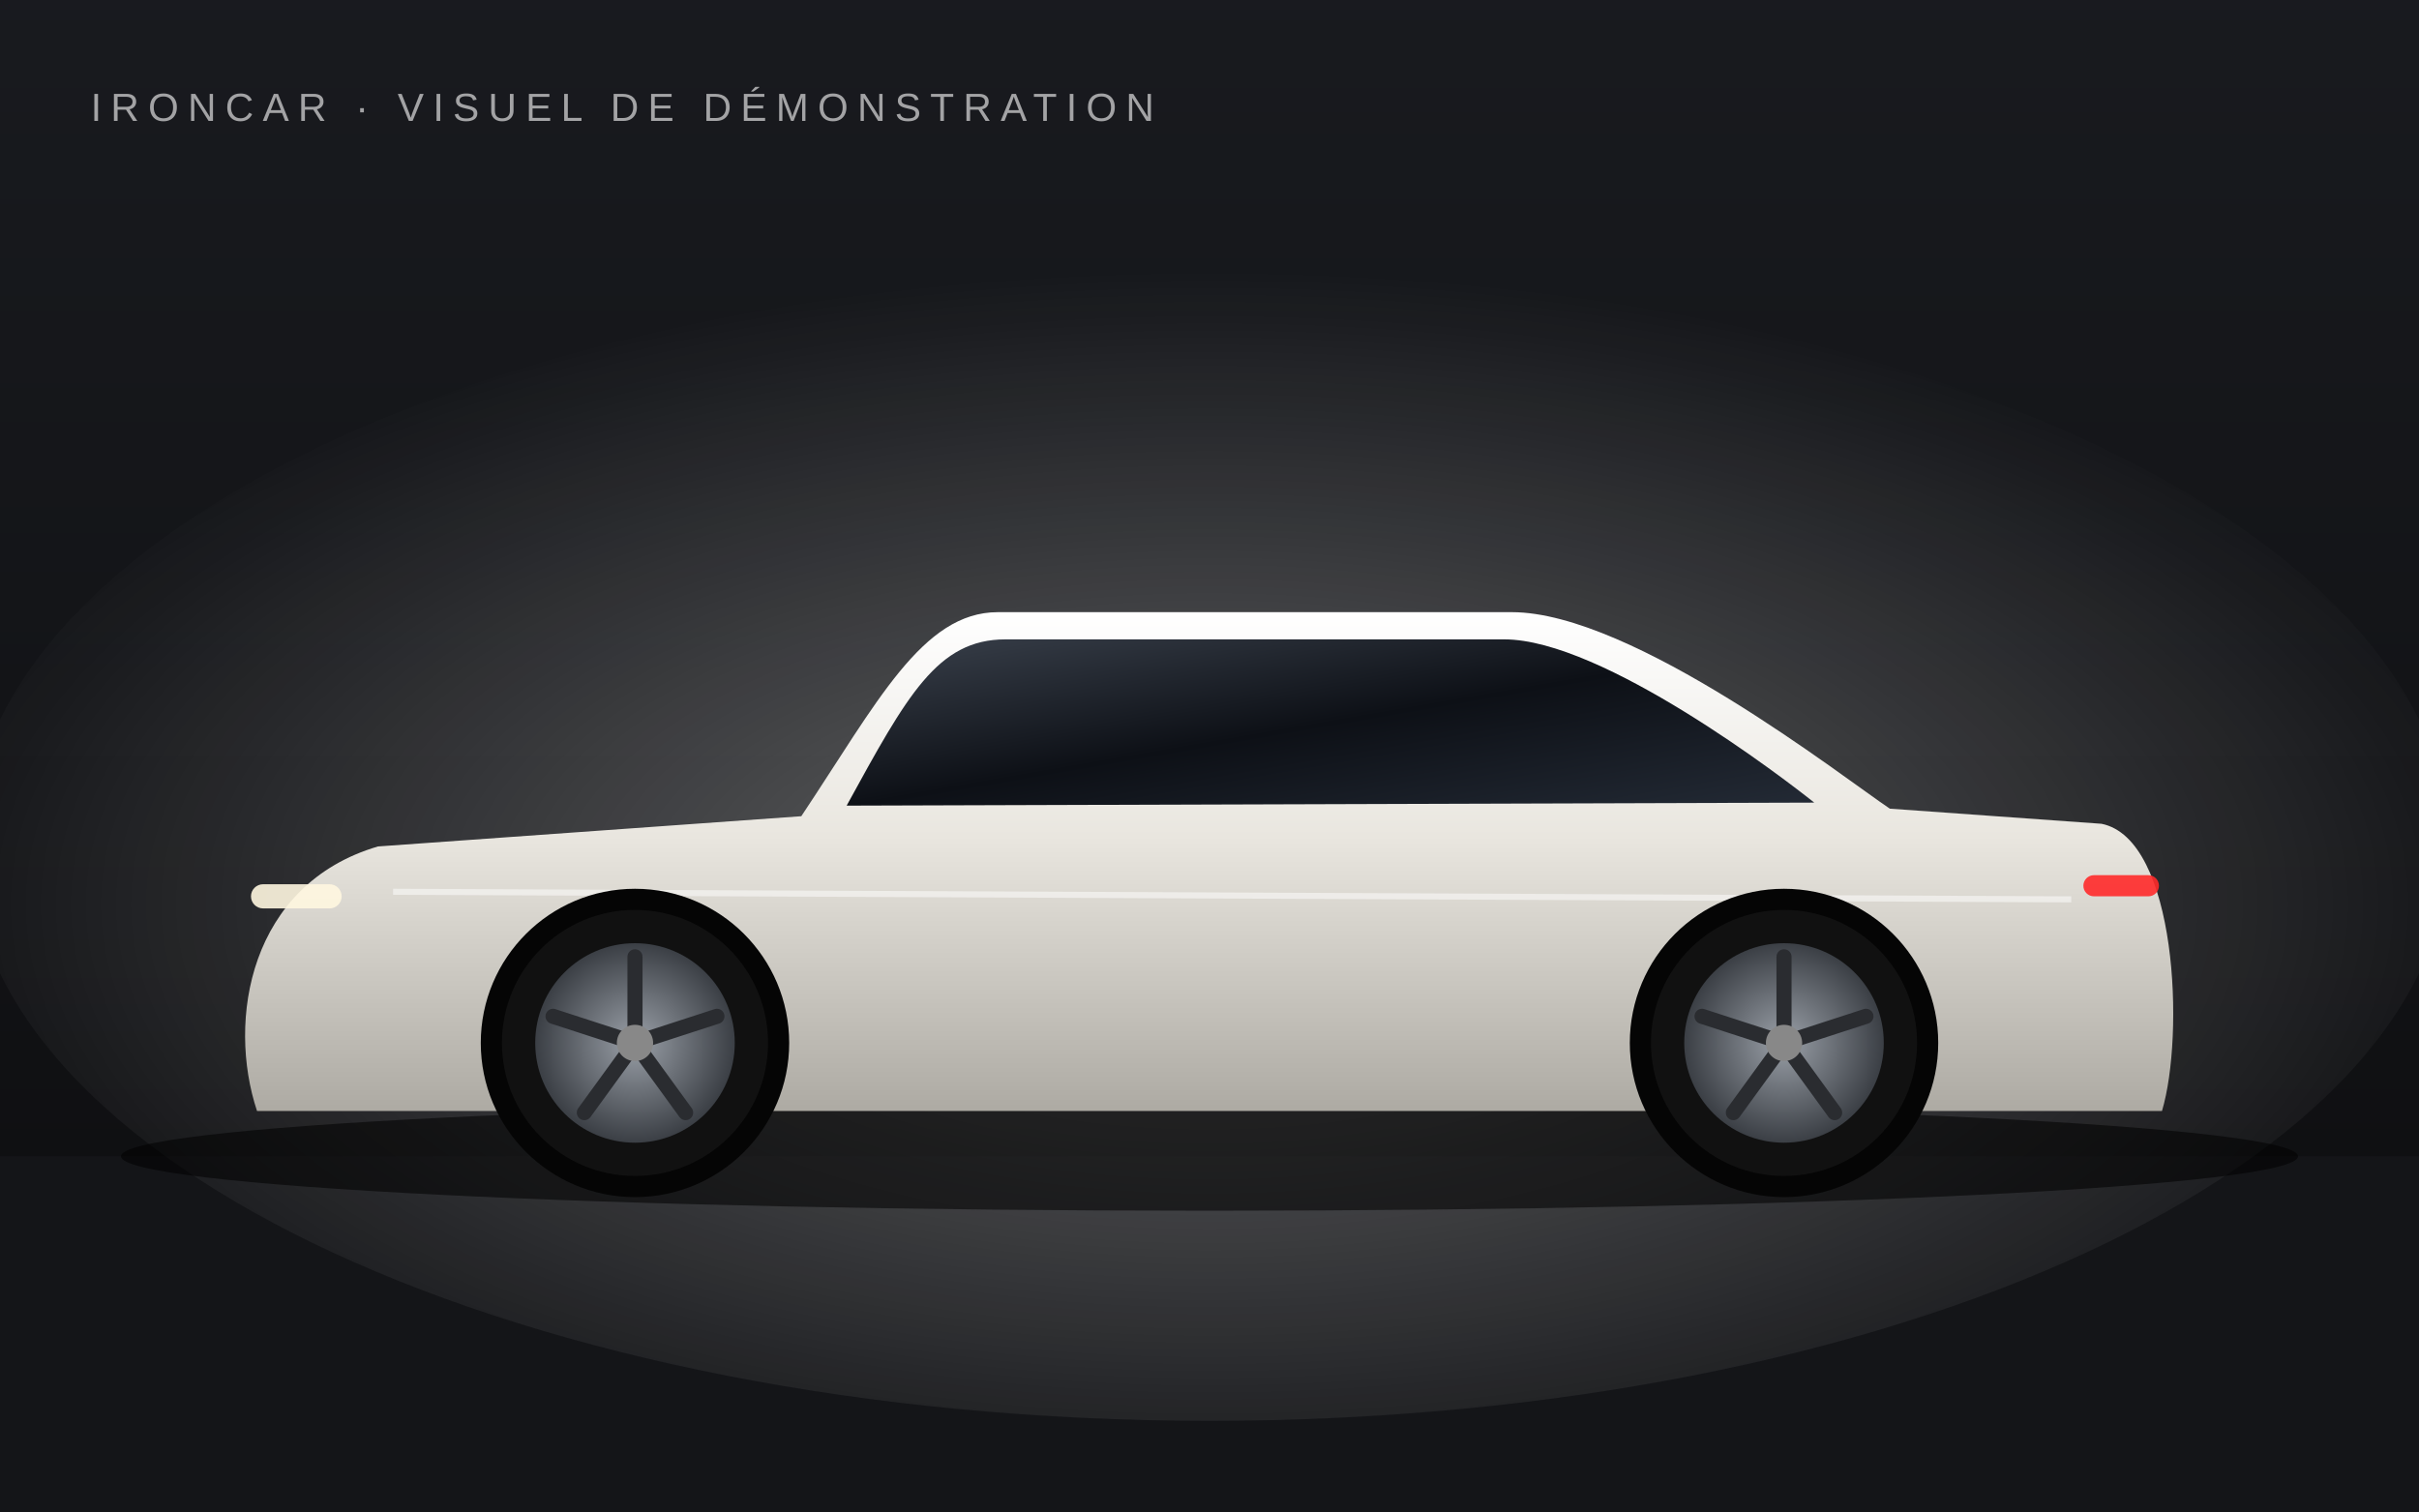
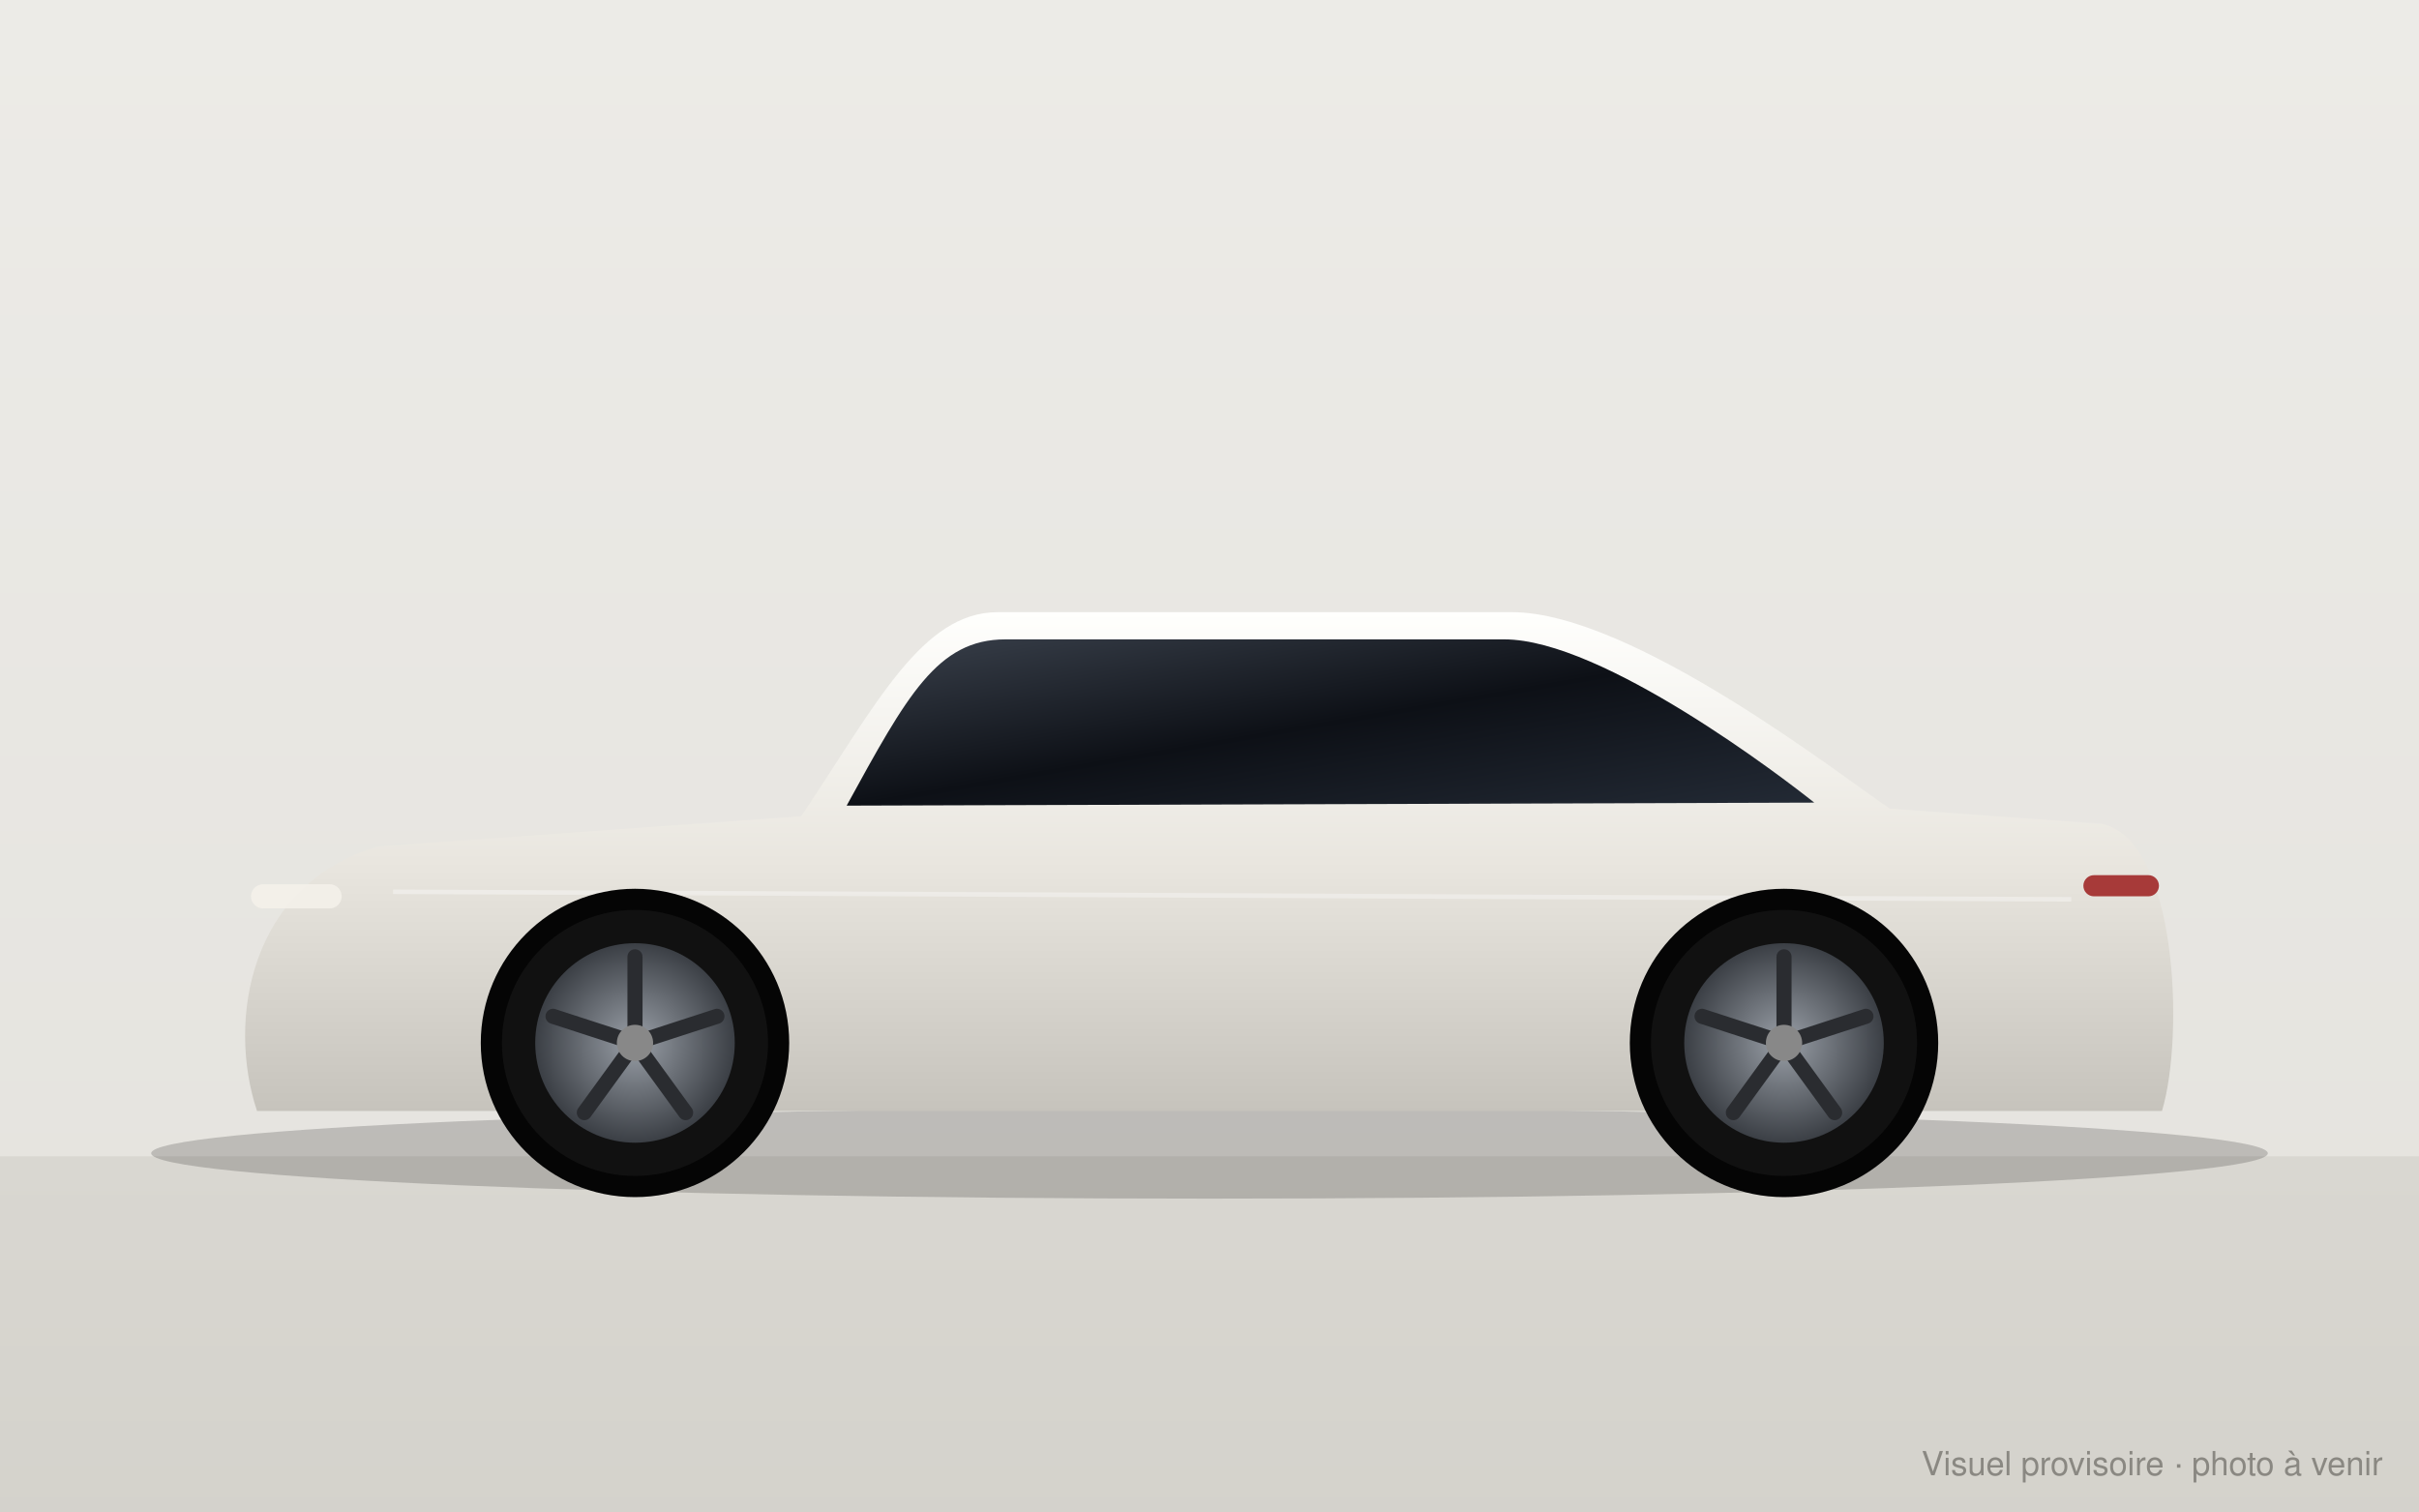
<svg xmlns="http://www.w3.org/2000/svg" viewBox="0 0 1600 1000" width="1600" height="1000">
  <defs>
-     <linearGradient id="bg" x1="0" y1="0" x2="0" y2="1">
-       <stop offset="0" stop-color="#1b1d22" />
-       <stop offset="1" stop-color="#0a0a0b" />
+     <linearGradient id="wall" x1="0" y1="0" x2="0" y2="1">
+       <stop offset="0" stop-color="#eeede9" />
+       <stop offset="1" stop-color="#e2e0db" />
    </linearGradient>
-     <radialGradient id="spot" cx=".5" cy=".55" r=".55">
-       <stop offset="0" stop-color="#ffffff" stop-opacity=".35" />
-       <stop offset="1" stop-color="#ffffff" stop-opacity="0" />
-     </radialGradient>
+     <linearGradient id="floor" x1="0" y1="0" x2="0" y2="1">
+       <stop offset="0" stop-color="#d9d7d1" />
+       <stop offset="1" stop-color="#cfcdc6" />
+     </linearGradient>
  </defs>
-   <rect x="-200" y="-200" width="2000" height="1400" fill="url(#bg)" />
-   <rect x="-200" y="765" width="2000" height="500" fill="#141518" />
-   <ellipse cx="800" cy="560" rx="820" ry="380" fill="url(#spot)" />
+   <rect x="-200" y="-200" width="2000" height="1400" fill="url(#wall)" />
+   <rect x="-200" y="765" width="2000" height="500" fill="url(#floor)" />
  <g>
    <defs>
      <linearGradient id="paint" x1="0" y1="0" x2="0" y2="1">
-         <stop offset="0" stop-color="#ffffff" />
-         <stop offset=".45" stop-color="#e9e6df" />
-         <stop offset="1" stop-color="#adaaa3" />
+         <stop offset="0" stop-color="#fffffd" />
+         <stop offset=".5" stop-color="#e9e6df" />
+         <stop offset="1" stop-color="#c6c3bc" />
      </linearGradient>
      <linearGradient id="glass" x1="0" y1="0" x2="1" y2="1">
        <stop offset="0" stop-color="#3a414c" />
        <stop offset=".5" stop-color="#0d1016" />
        <stop offset="1" stop-color="#232a35" />
      </linearGradient>
      <radialGradient id="rim">
        <stop offset="0" stop-color="#9aa0a8" />
        <stop offset="1" stop-color="#3b3f45" />
      </radialGradient>
    </defs>
-     <ellipse cx="800" cy="765" rx="720" ry="36" fill="#000" opacity=".55" />
+     <ellipse cx="800" cy="763" rx="700" ry="30" fill="#000" opacity=".18" />
    <path d="M170,735 C150,675 165,585 250,560     L530,540 C580,465 610,405 660,405     L1000,405 C1080,405 1220,515 1250,535     L1390,545 C1440,555 1445,685 1430,735 Z" fill="url(#paint)" />
    <path d="M560,533 C600,460 620,423 665,423     L995,423 C1060,423 1180,515 1200,531 Z" fill="url(#glass)" />
-     <path d="M260,590 L1370,595" stroke="#ffffff" stroke-opacity=".5" stroke-width="4" />
-     <rect x="166" y="585" width="60" height="16" rx="8" fill="#fff7e0" opacity=".9" />
-     <rect x="1378" y="579" width="50" height="14" rx="7" fill="#ff2a2a" opacity=".9" />
+     <path d="M260,590 L1370,595" stroke="#ffffff" stroke-opacity=".35" stroke-width="3" />
+     <rect x="166" y="585" width="60" height="16" rx="8" fill="#f4f1ea" opacity=".9" />
+     <rect x="1378" y="579" width="50" height="14" rx="7" fill="#9c1c1c" opacity=".85" />
    <circle cx="420" cy="690" r="102" fill="#050505" />
    <circle cx="420" cy="690" r="88" fill="#111" />
    <circle cx="420" cy="690" r="66" fill="url(#rim)" />
    <rect x="415" y="628" width="10" height="58" rx="5" fill="#2a2c30" transform="rotate(0 420 690)" />
    <rect x="415" y="628" width="10" height="58" rx="5" fill="#2a2c30" transform="rotate(72 420 690)" />
    <rect x="415" y="628" width="10" height="58" rx="5" fill="#2a2c30" transform="rotate(144 420 690)" />
    <rect x="415" y="628" width="10" height="58" rx="5" fill="#2a2c30" transform="rotate(216 420 690)" />
    <rect x="415" y="628" width="10" height="58" rx="5" fill="#2a2c30" transform="rotate(288 420 690)" />
    <circle cx="420" cy="690" r="12" fill="#888" />
    <circle cx="1180" cy="690" r="102" fill="#050505" />
    <circle cx="1180" cy="690" r="88" fill="#111" />
    <circle cx="1180" cy="690" r="66" fill="url(#rim)" />
    <rect x="1175" y="628" width="10" height="58" rx="5" fill="#2a2c30" transform="rotate(0 1180 690)" />
    <rect x="1175" y="628" width="10" height="58" rx="5" fill="#2a2c30" transform="rotate(72 1180 690)" />
    <rect x="1175" y="628" width="10" height="58" rx="5" fill="#2a2c30" transform="rotate(144 1180 690)" />
    <rect x="1175" y="628" width="10" height="58" rx="5" fill="#2a2c30" transform="rotate(216 1180 690)" />
    <rect x="1175" y="628" width="10" height="58" rx="5" fill="#2a2c30" transform="rotate(288 1180 690)" />
    <circle cx="1180" cy="690" r="12" fill="#888" />
  </g>
-   <text x="60" y="80" font-family="Arial, sans-serif" font-size="26" letter-spacing="6" fill="#fff" opacity=".6">IRONCAR · VISUEL DE DÉMONSTRATION</text>
+   <text x="1576" y="976" text-anchor="end" font-family="Helvetica, Arial, sans-serif" font-size="22" fill="#8a8882">Visuel provisoire · photo à venir</text>
</svg>
